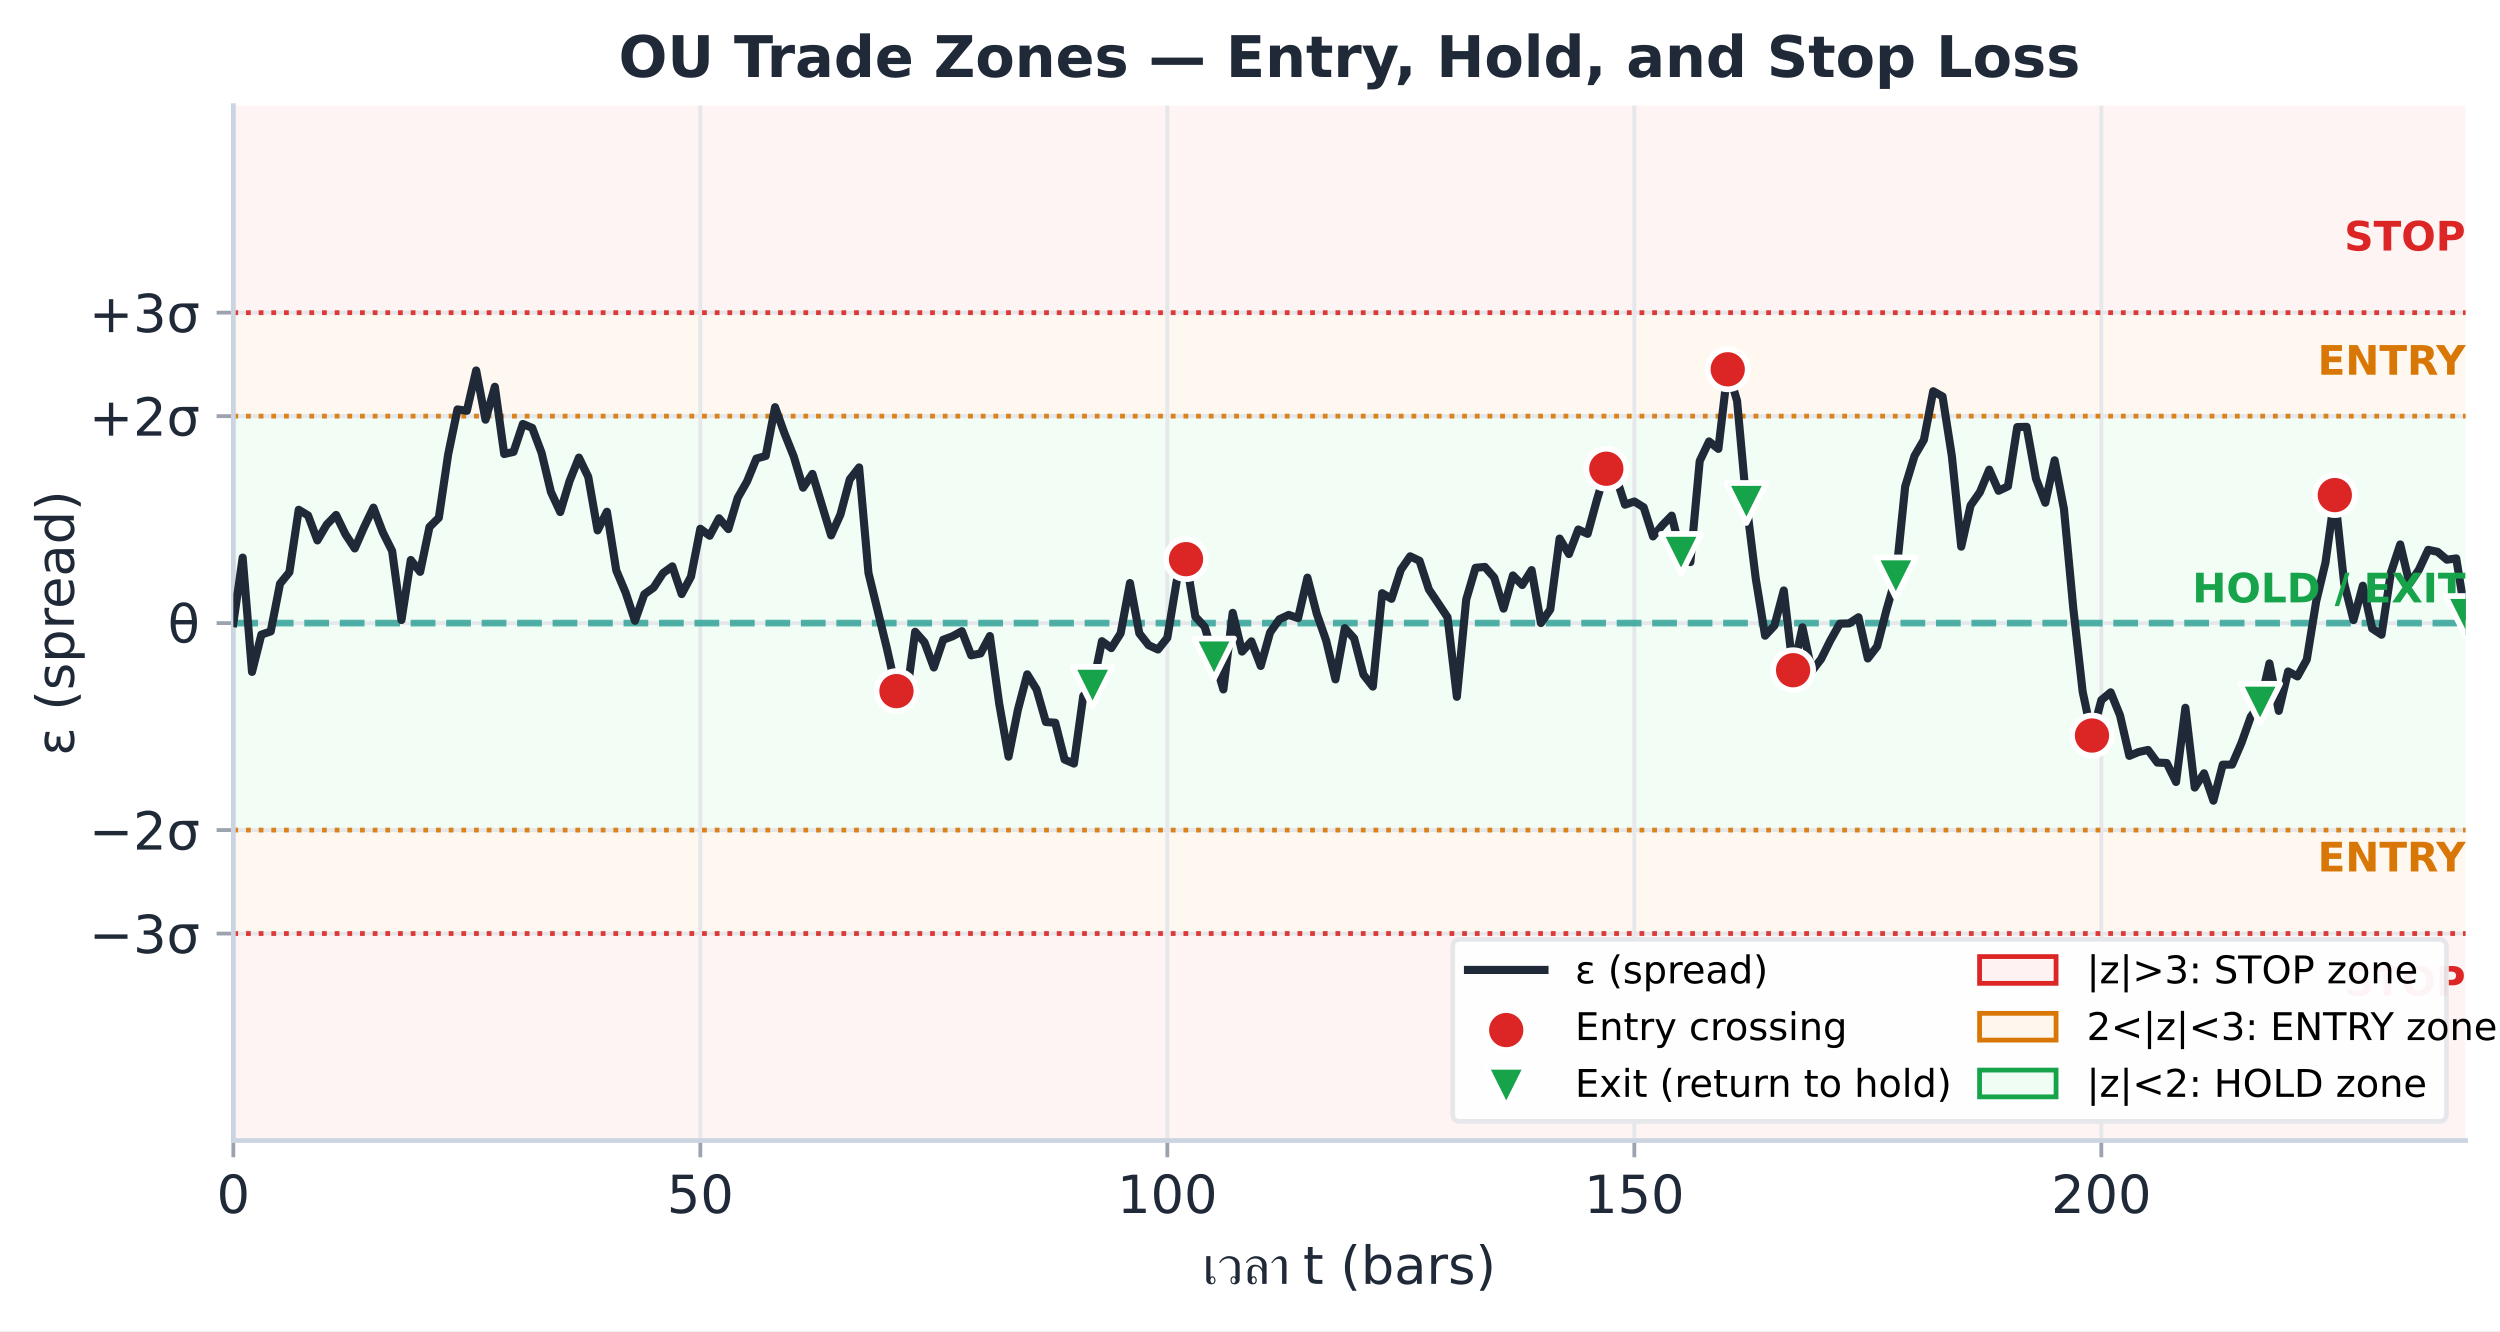
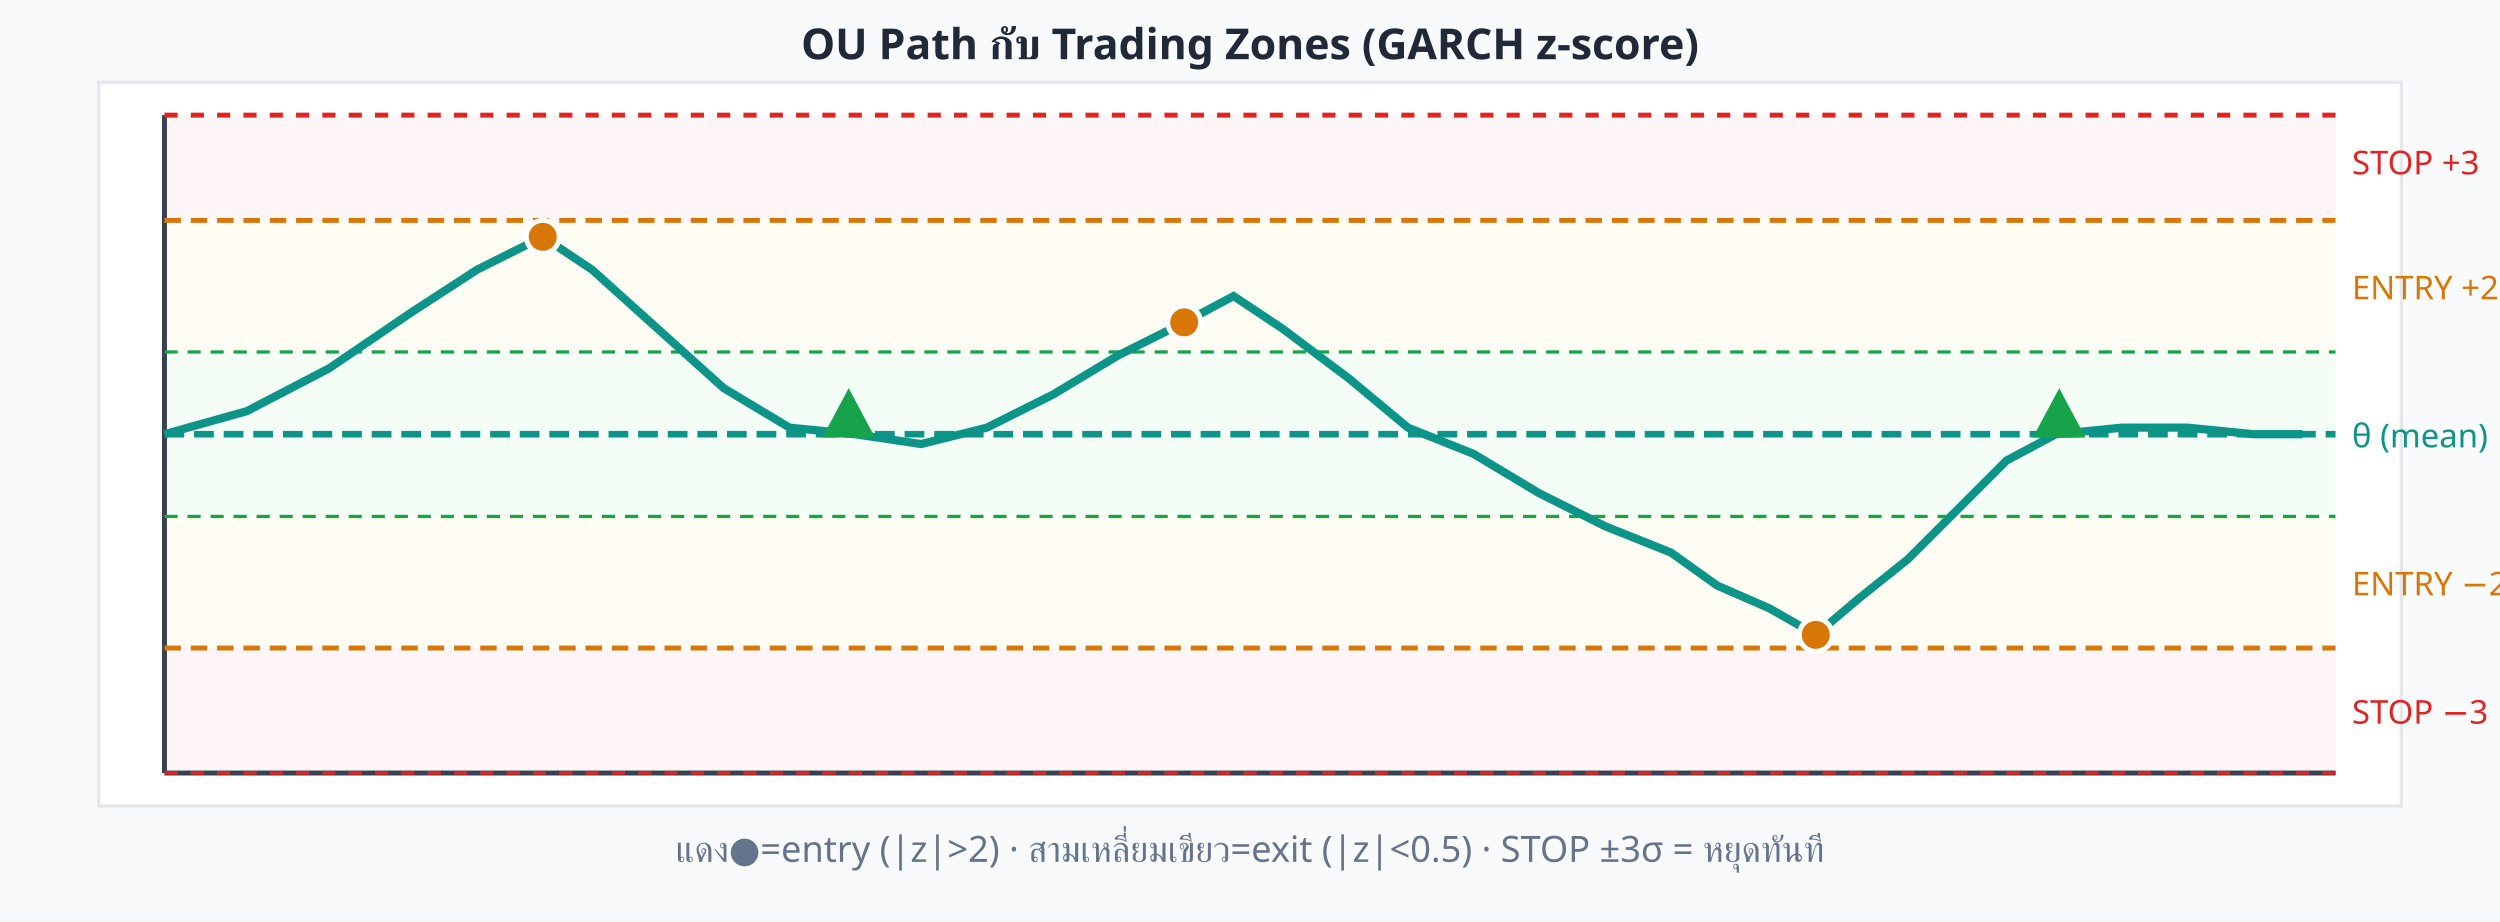
- <svg xmlns="http://www.w3.org/2000/svg" xmlns:xlink="http://www.w3.org/1999/xlink" width="522.96pt" height="278.43pt" viewBox="0 0 522.96 278.43" version="1.1">
-   <defs>
-     <style type="text/css">*{stroke-linejoin: round; stroke-linecap: butt}</style>
-   </defs>
-   <g id="figure_1">
-     <g id="patch_1">
-       <path d="M 0 278.43  L 522.96 278.43  L 522.96 0  L 0 0  z " style="fill: #ffffff" />
-     </g>
-     <g id="axes_1">
-       <g id="patch_2">
-         <path d="M 48.811 238.581  L 515.76 238.581  L 515.76 22.104  L 48.811 22.104  z " style="fill: #ffffff" />
-       </g>
-       <g id="patch_3">
-         <path d="M 48.811 65.4  L 515.76 65.4  L 515.76 22.104  L 48.811 22.104  z " clip-path="url(#p843e09cbcc)" style="fill: #fef2f2; opacity: 0.85; stroke: #fef2f2; stroke-linejoin: miter" />
-       </g>
-       <g id="patch_4">
-         <path d="M 48.811 238.581  L 515.76 238.581  L 515.76 195.285  L 48.811 195.285  z " clip-path="url(#p843e09cbcc)" style="fill: #fef2f2; opacity: 0.85; stroke: #fef2f2; stroke-linejoin: miter" />
-       </g>
-       <g id="patch_5">
-         <path d="M 48.811 87.047  L 515.76 87.047  L 515.76 65.4  L 48.811 65.4  z " clip-path="url(#p843e09cbcc)" style="fill: #fff7ed; opacity: 0.85; stroke: #fff7ed; stroke-linejoin: miter" />
-       </g>
-       <g id="patch_6">
-         <path d="M 48.811 195.285  L 515.76 195.285  L 515.76 173.638  L 48.811 173.638  z " clip-path="url(#p843e09cbcc)" style="fill: #fff7ed; opacity: 0.85; stroke: #fff7ed; stroke-linejoin: miter" />
-       </g>
-       <g id="patch_7">
-         <path d="M 48.811 173.638  L 515.76 173.638  L 515.76 87.047  L 48.811 87.047  z " clip-path="url(#p843e09cbcc)" style="fill: #f0fdf4; opacity: 0.85; stroke: #f0fdf4; stroke-linejoin: miter" />
-       </g>
-       <g id="matplotlib.axis_1">
-         <g id="xtick_1">
-           <g id="line2d_1">
-             <path d="M 48.811 238.581  L 48.811 22.104  " clip-path="url(#p843e09cbcc)" style="fill: none; stroke: #e5e7eb; stroke-width: 0.8; stroke-linecap: square" />
-           </g>
-           <g id="line2d_2">
-             <defs>
-               <path id="m0944b5f366" d="M 0 0  L 0 3.5  " style="stroke: #9ca3af; stroke-width: 0.8" />
-             </defs>
-             <g>
-               <use xlink:href="#m0944b5f366" x="48.811" y="238.581" style="fill: #9ca3af; stroke: #9ca3af; stroke-width: 0.8" />
-             </g>
-           </g>
-           <g id="text_1">
-             <text style="font-size: 11px; font-family: 'Sarabun', 'DejaVu Sans'; text-anchor: middle; fill: #1f2937" x="48.811" y="253.743" transform="rotate(-0 48.81094 253.7431)">0</text>
-           </g>
-         </g>
-         <g id="xtick_2">
-           <g id="line2d_3">
-             <path d="M 146.499 238.581  L 146.499 22.104  " clip-path="url(#p843e09cbcc)" style="fill: none; stroke: #e5e7eb; stroke-width: 0.8; stroke-linecap: square" />
-           </g>
-           <g id="line2d_4">
-             <g>
-               <use xlink:href="#m0944b5f366" x="146.499" y="238.581" style="fill: #9ca3af; stroke: #9ca3af; stroke-width: 0.8" />
-             </g>
-           </g>
-           <g id="text_2">
-             <text style="font-size: 11px; font-family: 'Sarabun', 'DejaVu Sans'; text-anchor: middle; fill: #1f2937" x="146.499" y="253.743" transform="rotate(-0 146.499 253.7431)">50</text>
-           </g>
-         </g>
-         <g id="xtick_3">
-           <g id="line2d_5">
-             <path d="M 244.187 238.581  L 244.187 22.104  " clip-path="url(#p843e09cbcc)" style="fill: none; stroke: #e5e7eb; stroke-width: 0.8; stroke-linecap: square" />
-           </g>
-           <g id="line2d_6">
-             <g>
-               <use xlink:href="#m0944b5f366" x="244.187" y="238.581" style="fill: #9ca3af; stroke: #9ca3af; stroke-width: 0.8" />
-             </g>
-           </g>
-           <g id="text_3">
-             <text style="font-size: 11px; font-family: 'Sarabun', 'DejaVu Sans'; text-anchor: middle; fill: #1f2937" x="244.187" y="253.743" transform="rotate(-0 244.1871 253.7431)">100</text>
-           </g>
-         </g>
-         <g id="xtick_4">
-           <g id="line2d_7">
-             <path d="M 341.875 238.581  L 341.875 22.104  " clip-path="url(#p843e09cbcc)" style="fill: none; stroke: #e5e7eb; stroke-width: 0.8; stroke-linecap: square" />
-           </g>
-           <g id="line2d_8">
-             <g>
-               <use xlink:href="#m0944b5f366" x="341.875" y="238.581" style="fill: #9ca3af; stroke: #9ca3af; stroke-width: 0.8" />
-             </g>
-           </g>
-           <g id="text_4">
-             <text style="font-size: 11px; font-family: 'Sarabun', 'DejaVu Sans'; text-anchor: middle; fill: #1f2937" x="341.875" y="253.743" transform="rotate(-0 341.8752 253.7431)">150</text>
-           </g>
-         </g>
-         <g id="xtick_5">
-           <g id="line2d_9">
-             <path d="M 439.563 238.581  L 439.563 22.104  " clip-path="url(#p843e09cbcc)" style="fill: none; stroke: #e5e7eb; stroke-width: 0.8; stroke-linecap: square" />
-           </g>
-           <g id="line2d_10">
-             <g>
-               <use xlink:href="#m0944b5f366" x="439.563" y="238.581" style="fill: #9ca3af; stroke: #9ca3af; stroke-width: 0.8" />
-             </g>
-           </g>
-           <g id="text_5">
-             <text style="font-size: 11px; font-family: 'Sarabun', 'DejaVu Sans'; text-anchor: middle; fill: #1f2937" x="439.563" y="253.743" transform="rotate(-0 439.5633 253.7431)">200</text>
-           </g>
-         </g>
-         <g id="text_6">
-           <text style="font-size: 11px; font-family: 'Sarabun', 'DejaVu Sans'; text-anchor: middle; fill: #1f2937" x="282.285" y="268.568" transform="rotate(-0 282.2855 268.5678)">เวลา t (bars)</text>
-         </g>
-       </g>
-       <g id="matplotlib.axis_2">
-         <g id="ytick_1">
-           <g id="line2d_11">
-             <path d="M 48.811 195.285  L 515.76 195.285  " clip-path="url(#p843e09cbcc)" style="fill: none; stroke: #e5e7eb; stroke-width: 0.8; stroke-linecap: square" />
-           </g>
-           <g id="line2d_12">
-             <defs>
-               <path id="ma28a349558" d="M 0 0  L -3.5 0  " style="stroke: #9ca3af; stroke-width: 0.8" />
-             </defs>
-             <g>
-               <use xlink:href="#ma28a349558" x="48.811" y="195.285" style="fill: #9ca3af; stroke: #9ca3af; stroke-width: 0.8" />
-             </g>
-           </g>
-           <g id="text_7">
-             <text style="font-size: 11px; font-family: 'Sarabun', 'DejaVu Sans'; text-anchor: end; fill: #1f2937" x="41.811" y="199.367" transform="rotate(-0 41.81094 199.3666)">−3σ</text>
-           </g>
-         </g>
-         <g id="ytick_2">
-           <g id="line2d_13">
-             <path d="M 48.811 173.638  L 515.76 173.638  " clip-path="url(#p843e09cbcc)" style="fill: none; stroke: #e5e7eb; stroke-width: 0.8; stroke-linecap: square" />
-           </g>
-           <g id="line2d_14">
-             <g>
-               <use xlink:href="#ma28a349558" x="48.811" y="173.638" style="fill: #9ca3af; stroke: #9ca3af; stroke-width: 0.8" />
-             </g>
-           </g>
-           <g id="text_8">
-             <text style="font-size: 11px; font-family: 'Sarabun', 'DejaVu Sans'; text-anchor: end; fill: #1f2937" x="41.811" y="177.719" transform="rotate(-0 41.81094 177.719)">−2σ</text>
-           </g>
-         </g>
-         <g id="ytick_3">
-           <g id="line2d_15">
-             <path d="M 48.811 130.343  L 515.76 130.343  " clip-path="url(#p843e09cbcc)" style="fill: none; stroke: #e5e7eb; stroke-width: 0.8; stroke-linecap: square" />
-           </g>
-           <g id="line2d_16">
-             <g>
-               <use xlink:href="#ma28a349558" x="48.811" y="130.343" style="fill: #9ca3af; stroke: #9ca3af; stroke-width: 0.8" />
-             </g>
-           </g>
-           <g id="text_9">
-             <text style="font-size: 11px; font-family: 'Sarabun', 'DejaVu Sans'; text-anchor: end; fill: #1f2937" x="41.811" y="134.424" transform="rotate(-0 41.81094 134.4237)">θ</text>
-           </g>
-         </g>
-         <g id="ytick_4">
-           <g id="line2d_17">
-             <path d="M 48.811 87.047  L 515.76 87.047  " clip-path="url(#p843e09cbcc)" style="fill: none; stroke: #e5e7eb; stroke-width: 0.8; stroke-linecap: square" />
-           </g>
-           <g id="line2d_18">
-             <g>
-               <use xlink:href="#ma28a349558" x="48.811" y="87.047" style="fill: #9ca3af; stroke: #9ca3af; stroke-width: 0.8" />
-             </g>
-           </g>
-           <g id="text_10">
-             <text style="font-size: 11px; font-family: 'Sarabun', 'DejaVu Sans'; text-anchor: end; fill: #1f2937" x="41.811" y="91.128" transform="rotate(-0 41.81094 91.12846)">+2σ</text>
-           </g>
-         </g>
-         <g id="ytick_5">
-           <g id="line2d_19">
-             <path d="M 48.811 65.4  L 515.76 65.4  " clip-path="url(#p843e09cbcc)" style="fill: none; stroke: #e5e7eb; stroke-width: 0.8; stroke-linecap: square" />
-           </g>
-           <g id="line2d_20">
-             <g>
-               <use xlink:href="#ma28a349558" x="48.811" y="65.4" style="fill: #9ca3af; stroke: #9ca3af; stroke-width: 0.8" />
-             </g>
-           </g>
-           <g id="text_11">
-             <text style="font-size: 11px; font-family: 'Sarabun', 'DejaVu Sans'; text-anchor: end; fill: #1f2937" x="41.811" y="69.481" transform="rotate(-0 41.81094 69.48082)">+3σ</text>
-           </g>
-         </g>
-         <g id="text_12">
-           <text style="font-size: 11px; font-family: 'Sarabun', 'DejaVu Sans'; text-anchor: middle; fill: #1f2937" x="15.45" y="130.343" transform="rotate(-90 15.45 130.3426)">ε (spread)</text>
-         </g>
-       </g>
-       <g id="line2d_21">
-         <path d="M 48.811 130.343  L 515.76 130.343  " clip-path="url(#p843e09cbcc)" style="fill: none; stroke-dasharray: 5.18,2.24; stroke-dashoffset: 0; stroke: #0d9488; stroke-opacity: 0.7; stroke-width: 1.4" />
-       </g>
-       <g id="line2d_22">
-         <path d="M 48.811 87.047  L 515.76 87.047  " clip-path="url(#p843e09cbcc)" style="fill: none; stroke-dasharray: 1,1.65; stroke-dashoffset: 0; stroke: #d97706; stroke-opacity: 0.9" />
-       </g>
-       <g id="line2d_23">
-         <path d="M 48.811 173.638  L 515.76 173.638  " clip-path="url(#p843e09cbcc)" style="fill: none; stroke-dasharray: 1,1.65; stroke-dashoffset: 0; stroke: #d97706; stroke-opacity: 0.9" />
-       </g>
-       <g id="line2d_24">
-         <path d="M 48.811 65.4  L 515.76 65.4  " clip-path="url(#p843e09cbcc)" style="fill: none; stroke-dasharray: 1,1.65; stroke-dashoffset: 0; stroke: #dc2626; stroke-opacity: 0.9" />
-       </g>
-       <g id="line2d_25">
-         <path d="M 48.811 195.285  L 515.76 195.285  " clip-path="url(#p843e09cbcc)" style="fill: none; stroke-dasharray: 1,1.65; stroke-dashoffset: 0; stroke: #dc2626; stroke-opacity: 0.9" />
-       </g>
-       <g id="patch_8">
-         <path d="M 48.811 238.581  L 48.811 22.104  " style="fill: none; stroke: #cbd5e1; stroke-linejoin: miter; stroke-linecap: square" />
-       </g>
-       <g id="patch_9">
-         <path d="M 48.811 238.581  L 515.76 238.581  " style="fill: none; stroke: #cbd5e1; stroke-linejoin: miter; stroke-linecap: square" />
-       </g>
-       <g id="line2d_26">
-         <path d="M 48.811 130.343  L 50.765 116.644  L 52.718 140.55  L 54.672 132.753  L 56.626 132.086  L 58.58 122.096  L 60.534 119.699  L 62.487 106.635  L 64.441 107.82  L 66.395 113.042  L 68.349 109.727  L 70.302 107.724  L 72.256 111.757  L 74.21 114.726  L 76.164 110.268  L 78.117 106.191  L 80.071 111.344  L 82.025 115.242  L 83.979 129.697  L 85.932 117.143  L 87.886 119.617  L 89.84 110.232  L 91.794 108.308  L 93.747 95.053  L 95.701 85.643  L 97.655 85.938  L 99.609 77.499  L 101.563 87.794  L 103.516 80.909  L 105.47 94.976  L 107.424 94.524  L 109.378 88.688  L 111.331 89.51  L 113.285 94.713  L 115.239 102.892  L 117.193 107.11  L 119.146 100.621  L 121.1 95.724  L 123.054 99.767  L 125.008 110.945  L 126.961 107.055  L 128.915 119.325  L 130.869 123.967  L 132.823 129.86  L 134.776 124.315  L 136.73 122.907  L 138.684 119.89  L 140.638 118.474  L 142.592 124.27  L 144.545 120.619  L 146.499 110.61  L 148.453 112.07  L 150.407 108.415  L 152.36 110.675  L 154.314 104.142  L 156.268 100.715  L 158.222 95.925  L 160.175 95.377  L 162.129 85.177  L 164.083 90.595  L 166.037 95.486  L 167.99 102.015  L 169.944 99.133  L 173.852 111.987  L 175.805 107.633  L 177.759 100.281  L 179.713 97.778  L 181.667 119.852  L 185.574 135.845  L 187.528 144.57  L 189.482 146.774  L 191.436 132.159  L 193.389 134.355  L 195.343 139.629  L 197.297 133.832  L 199.251 133.104  L 201.204 132.033  L 203.158 137.081  L 205.112 136.688  L 207.066 133.049  L 209.019 147.219  L 210.973 158.281  L 212.927 148.472  L 214.881 141.063  L 216.834 144.219  L 218.788 151.037  L 220.742 151.186  L 222.696 158.887  L 224.65 159.725  L 226.603 145.58  L 228.557 143.676  L 230.511 134.13  L 232.465 135.572  L 234.418 132.488  L 236.372 121.967  L 238.326 132.488  L 240.28 134.965  L 242.233 135.864  L 244.187 133.418  L 246.141 121.583  L 248.095 116.967  L 250.048 129.001  L 252.002 131.113  L 255.91 144.215  L 257.863 128.198  L 259.817 136.298  L 261.771 134.168  L 263.725 139.302  L 265.679 132.308  L 267.632 129.538  L 269.586 128.63  L 271.54 129.304  L 273.494 120.835  L 275.447 128.392  L 277.401 133.96  L 279.355 142.117  L 281.309 131.403  L 283.262 133.54  L 285.216 141.128  L 287.17 143.623  L 289.124 124.082  L 291.077 125.263  L 293.031 119.194  L 294.985 116.374  L 296.939 117.305  L 298.892 123.282  L 302.8 129.118  L 304.754 145.759  L 306.708 125.411  L 308.661 118.772  L 310.615 118.594  L 312.569 120.824  L 314.523 127.316  L 316.476 120.377  L 318.43 122.376  L 320.384 119.26  L 322.338 130.33  L 324.291 127.492  L 326.245 112.663  L 328.199 115.896  L 330.153 110.764  L 332.106 111.673  L 334.06 104.506  L 336.014 98.051  L 337.968 99.527  L 339.921 105.572  L 341.875 104.908  L 343.829 106.121  L 345.783 112.208  L 347.737 109.873  L 349.69 107.859  L 351.644 115.875  L 353.598 117.579  L 355.552 96.439  L 357.505 92.348  L 359.459 93.894  L 361.413 77.251  L 363.367 83.851  L 365.32 105.215  L 367.274 121.022  L 369.228 132.976  L 371.182 130.868  L 373.135 123.515  L 375.089 140.199  L 377.043 131.229  L 378.997 140.383  L 380.95 137.857  L 382.904 133.928  L 384.858 130.47  L 386.812 130.406  L 388.766 129.12  L 390.719 137.741  L 392.673 135.211  L 394.627 127.572  L 396.581 120.793  L 398.534 101.772  L 400.488 95.363  L 402.442 92.014  L 404.396 81.84  L 406.349 82.941  L 408.303 95.458  L 410.257 114.348  L 412.211 105.735  L 414.164 102.952  L 416.118 98.241  L 418.072 102.663  L 420.026 101.738  L 421.979 89.339  L 423.933 89.288  L 425.887 100.116  L 427.841 105.165  L 429.795 96.289  L 431.748 106.506  L 433.702 127.294  L 435.656 144.679  L 437.61 153.86  L 439.563 146.454  L 441.517 144.824  L 443.471 149.634  L 445.425 158.114  L 447.378 157.302  L 449.332 156.881  L 451.286 159.518  L 453.24 159.607  L 455.193 163.574  L 457.147 148.058  L 459.101 164.744  L 461.055 161.764  L 463.008 167.486  L 464.962 159.959  L 466.916 159.945  L 468.87 155.424  L 470.824 149.933  L 472.777 147.218  L 474.731 138.773  L 476.685 148.702  L 478.639 140.464  L 480.592 141.498  L 482.546 137.975  L 484.5 125.844  L 486.454 117.682  L 488.407 103.565  L 490.361 122.048  L 492.315 129.714  L 494.269 122.522  L 496.222 131.47  L 498.176 132.771  L 500.13 119.818  L 502.084 113.891  L 504.037 122.094  L 505.991 119.186  L 507.945 115.016  L 509.899 115.43  L 511.853 117.079  L 513.806 116.813  L 515.76 128.877  L 515.76 128.877  " clip-path="url(#p843e09cbcc)" style="fill: none; stroke: #1f2937; stroke-width: 1.7; stroke-linecap: square" />
-       </g>
-       <g id="text_13">
-         <text style="font-weight: 700; font-size: 8.5px; font-family: 'Sarabun', 'DejaVu Sans'; text-anchor: end; fill: #dc2626" x="515.76" y="52.411" transform="rotate(-0 515.76 52.41107)">STOP</text>
-       </g>
-       <g id="text_14">
-         <text style="font-weight: 700; font-size: 8.5px; font-family: 'Sarabun', 'DejaVu Sans'; text-anchor: end; fill: #d97706" x="515.76" y="78.388" transform="rotate(-0 515.76 78.38823)">ENTRY</text>
-       </g>
-       <g id="text_15">
-         <text style="font-weight: 700; font-size: 8.5px; font-family: 'Sarabun', 'DejaVu Sans'; text-anchor: end; fill: #16a34a" x="515.76" y="126.013" transform="rotate(-0 515.76 126.013)">HOLD / EXIT</text>
-       </g>
-       <g id="text_16">
-         <text style="font-weight: 700; font-size: 8.5px; font-family: 'Sarabun', 'DejaVu Sans'; text-anchor: end; fill: #d97706" x="515.76" y="182.297" transform="rotate(-0 515.76 182.2969)">ENTRY</text>
-       </g>
-       <g id="text_17">
-         <text style="font-weight: 700; font-size: 8.5px; font-family: 'Sarabun', 'DejaVu Sans'; text-anchor: end; fill: #dc2626" x="515.76" y="208.274" transform="rotate(-0 515.76 208.274)">STOP</text>
-       </g>
-       <g id="text_18">
-         <text style="font-weight: 700; font-size: 12px; font-family: 'Sarabun', 'DejaVu Sans'; text-anchor: middle; fill: #1f2937" x="282.285" y="16.104" transform="rotate(-0 282.2855 16.10438)">OU Trade Zones — Entry, Hold, and Stop Loss</text>
-       </g>
-       <g id="legend_1">
-         <g id="patch_10">
-           <path d="M 305.48 234.581  L 510.16 234.581  Q 511.76 234.581 511.76 232.981  L 511.76 198.099  Q 511.76 196.499 510.16 196.499  L 305.48 196.499  Q 303.88 196.499 303.88 198.099  L 303.88 232.981  Q 303.88 234.581 305.48 234.581  z " style="fill: #ffffff; opacity: 0.95; stroke: #e5e7eb; stroke-linejoin: miter" />
-         </g>
-         <g id="line2d_27">
-           <path d="M 307.08 202.899  L 315.08 202.899  L 323.08 202.899  " style="fill: none; stroke: #1f2937; stroke-width: 1.7; stroke-linecap: square" />
-         </g>
-         <g id="text_19">
-           <text style="font-size: 8px; font-family: 'Sarabun', 'DejaVu Sans'; text-anchor: start" x="329.48" y="205.699" transform="rotate(-0 329.48 205.6995)">ε (spread)</text>
-         </g>
-         <g id="PathCollection_1">
-           <defs>
-             <path id="ma1c953d32b" d="M 0 4.183  C 1.109 4.183 2.174 3.743 2.958 2.958  C 3.743 2.174 4.183 1.109 4.183 0  C 4.183 -1.109 3.743 -2.174 2.958 -2.958  C 2.174 -3.743 1.109 -4.183 0 -4.183  C -1.109 -4.183 -2.174 -3.743 -2.958 -2.958  C -3.743 -2.174 -4.183 -1.109 -4.183 0  C -4.183 1.109 -3.743 2.174 -2.958 2.958  C -2.174 3.743 -1.109 4.183 0 4.183  z " style="stroke: #ffffff; stroke-width: 1.2" />
-           </defs>
-           <g>
-             <use xlink:href="#ma1c953d32b" x="315.08" y="215.472" style="fill: #dc2626; stroke: #ffffff; stroke-width: 1.2" />
-           </g>
-         </g>
-         <g id="text_20">
-           <text style="font-size: 8px; font-family: 'Sarabun', 'DejaVu Sans'; text-anchor: start" x="329.48" y="217.572" transform="rotate(-0 329.48 217.572)">Entry crossing</text>
-         </g>
-         <g id="PathCollection_2">
-           <defs>
-             <path id="m9c6aeb802a" d="M -0 4.183  L 4.183 -4.183  L -4.183 -4.183  z " style="stroke: #ffffff; stroke-width: 1.2" />
-           </defs>
-           <g>
-             <use xlink:href="#m9c6aeb802a" x="315.08" y="227.344" style="fill: #16a34a; stroke: #ffffff; stroke-width: 1.2" />
-           </g>
-         </g>
-         <g id="text_21">
-           <text style="font-size: 8px; font-family: 'Sarabun', 'DejaVu Sans'; text-anchor: start" x="329.48" y="229.444" transform="rotate(-0 329.48 229.4445)">Exit (return to hold)</text>
-         </g>
-         <g id="patch_11">
-           <path d="M 414.096 205.699  L 430.096 205.699  L 430.096 200.099  L 414.096 200.099  z " style="fill: #fef2f2; stroke: #dc2626; stroke-linejoin: miter" />
-         </g>
-         <g id="text_22">
-           <text style="font-size: 8px; font-family: 'Sarabun', 'DejaVu Sans'; text-anchor: start" x="436.496" y="205.699" transform="rotate(-0 436.4963 205.6995)">|z|&gt;3: STOP zone</text>
-         </g>
-         <g id="patch_12">
-           <path d="M 414.096 217.572  L 430.096 217.572  L 430.096 211.972  L 414.096 211.972  z " style="fill: #fff7ed; stroke: #d97706; stroke-linejoin: miter" />
-         </g>
-         <g id="text_23">
-           <text style="font-size: 8px; font-family: 'Sarabun', 'DejaVu Sans'; text-anchor: start" x="436.496" y="217.572" transform="rotate(-0 436.4963 217.572)">2&lt;|z|&lt;3: ENTRY zone</text>
-         </g>
-         <g id="patch_13">
-           <path d="M 414.096 229.444  L 430.096 229.444  L 430.096 223.844  L 414.096 223.844  z " style="fill: #f0fdf4; stroke: #16a34a; stroke-linejoin: miter" />
-         </g>
-         <g id="text_24">
-           <text style="font-size: 8px; font-family: 'Sarabun', 'DejaVu Sans'; text-anchor: start" x="436.496" y="229.444" transform="rotate(-0 436.4963 229.4445)">|z|&lt;2: HOLD zone</text>
-         </g>
-       </g>
-       <g id="PathCollection_3">
-         <g clip-path="url(#p843e09cbcc)">
-           <use xlink:href="#ma1c953d32b" x="187.528" y="144.57" style="fill: #dc2626; stroke: #ffffff; stroke-width: 1.2" />
-           <use xlink:href="#ma1c953d32b" x="248.095" y="116.967" style="fill: #dc2626; stroke: #ffffff; stroke-width: 1.2" />
-           <use xlink:href="#ma1c953d32b" x="336.014" y="98.051" style="fill: #dc2626; stroke: #ffffff; stroke-width: 1.2" />
-           <use xlink:href="#ma1c953d32b" x="361.413" y="77.251" style="fill: #dc2626; stroke: #ffffff; stroke-width: 1.2" />
-           <use xlink:href="#ma1c953d32b" x="375.089" y="140.199" style="fill: #dc2626; stroke: #ffffff; stroke-width: 1.2" />
-           <use xlink:href="#ma1c953d32b" x="437.61" y="153.86" style="fill: #dc2626; stroke: #ffffff; stroke-width: 1.2" />
-           <use xlink:href="#ma1c953d32b" x="488.407" y="103.565" style="fill: #dc2626; stroke: #ffffff; stroke-width: 1.2" />
-         </g>
-       </g>
-       <g id="PathCollection_4">
-         <g clip-path="url(#p843e09cbcc)">
-           <use xlink:href="#m9c6aeb802a" x="228.557" y="143.676" style="fill: #16a34a; stroke: #ffffff; stroke-width: 1.2" />
-           <use xlink:href="#m9c6aeb802a" x="253.956" y="137.769" style="fill: #16a34a; stroke: #ffffff; stroke-width: 1.2" />
-           <use xlink:href="#m9c6aeb802a" x="351.644" y="115.875" style="fill: #16a34a; stroke: #ffffff; stroke-width: 1.2" />
-           <use xlink:href="#m9c6aeb802a" x="365.32" y="105.215" style="fill: #16a34a; stroke: #ffffff; stroke-width: 1.2" />
-           <use xlink:href="#m9c6aeb802a" x="396.581" y="120.793" style="fill: #16a34a; stroke: #ffffff; stroke-width: 1.2" />
-           <use xlink:href="#m9c6aeb802a" x="472.777" y="147.218" style="fill: #16a34a; stroke: #ffffff; stroke-width: 1.2" />
-           <use xlink:href="#m9c6aeb802a" x="515.76" y="128.877" style="fill: #16a34a; stroke: #ffffff; stroke-width: 1.2" />
-         </g>
-       </g>
-     </g>
-   </g>
-   <defs>
-     <clipPath id="p843e09cbcc">
-       <rect x="48.811" y="22.104" width="466.949" height="216.476" />
-     </clipPath>
-   </defs>
+ <svg xmlns="http://www.w3.org/2000/svg" viewBox="0 0 760 280" font-family="sans-serif">
+   <rect width="760" height="280" fill="#f9fafb" />
+   <text x="380" y="18" text-anchor="middle" font-size="13" fill="#1f2937" font-weight="700">OU Path กับ Trading Zones (GARCH z-score)</text>
+   <rect x="30" y="25" width="700" height="220" fill="white" stroke="#e5e7eb" />
+   <rect x="50" y="35" width="660" height="32" fill="#fef2f2" opacity="0.7" />
+   <rect x="50" y="67" width="660" height="40" fill="#fffbeb" opacity="0.6" />
+   <rect x="50" y="107" width="660" height="50" fill="#f0fdf4" opacity="0.7" />
+   <rect x="50" y="157" width="660" height="40" fill="#fffbeb" opacity="0.6" />
+   <rect x="50" y="197" width="660" height="38" fill="#fef2f2" opacity="0.7" />
+   <line x1="50" y1="235" x2="710" y2="235" stroke="#374151" stroke-width="1.5" />
+   <line x1="50" y1="235" x2="50" y2="35" stroke="#374151" stroke-width="1.5" />
+   <line x1="50" y1="132" x2="710" y2="132" stroke="#0d9488" stroke-width="2" stroke-dasharray="6,3" />
+   <line x1="50" y1="107" x2="710" y2="107" stroke="#16a34a" stroke-width="1" stroke-dasharray="4,3" />
+   <line x1="50" y1="157" x2="710" y2="157" stroke="#16a34a" stroke-width="1" stroke-dasharray="4,3" />
+   <line x1="50" y1="67" x2="710" y2="67" stroke="#d97706" stroke-width="1.5" stroke-dasharray="5,3" />
+   <line x1="50" y1="197" x2="710" y2="197" stroke="#d97706" stroke-width="1.5" stroke-dasharray="5,3" />
+   <line x1="50" y1="35" x2="710" y2="35" stroke="#dc2626" stroke-width="1.5" stroke-dasharray="4,4" />
+   <line x1="50" y1="235" x2="710" y2="235" stroke="#dc2626" stroke-width="1" stroke-dasharray="4,4" />
+   <text x="715" y="53" font-size="10" fill="#dc2626">STOP +3</text>
+   <text x="715" y="91" font-size="10" fill="#d97706">ENTRY +2</text>
+   <text x="715" y="136" font-size="10" fill="#0d9488">θ (mean)</text>
+   <text x="715" y="181" font-size="10" fill="#d97706">ENTRY −2</text>
+   <text x="715" y="220" font-size="10" fill="#dc2626">STOP −3</text>
+   <polyline points="50,132 75,125 100,112 125,95 145,82 165,72 180,82 200,100 220,118 240,130 260,132 280,135 300,130 320,120 340,108 360,98 375,90 390,100 410,115 428,130 448,138 468,150 488,160 508,168 522,178 538,185 552,193 565,182 580,170 595,155 610,140 625,132 645,130 665,130 685,132 700,132" fill="none" stroke="#0d9488" stroke-width="2.5" />
+   <circle cx="165" cy="72" r="5" fill="#d97706" stroke="white" stroke-width="1.5" />
+   <circle cx="360" cy="98" r="5" fill="#d97706" stroke="white" stroke-width="1.5" />
+   <circle cx="552" cy="193" r="5" fill="#d97706" stroke="white" stroke-width="1.5" />
+   <polygon points="258,118 266,133 250,133" fill="#16a34a" />
+   <polygon points="626,118 634,133 618,133" fill="#16a34a" />
+   <text x="380" y="262" text-anchor="middle" font-size="11" fill="#64748b">แดง●=entry (|z|&gt;2) · สามเหลี่ยมเขียว=exit (|z|&lt;0.5) · STOP ±3σ = หยุดทันที</text>
</svg>
